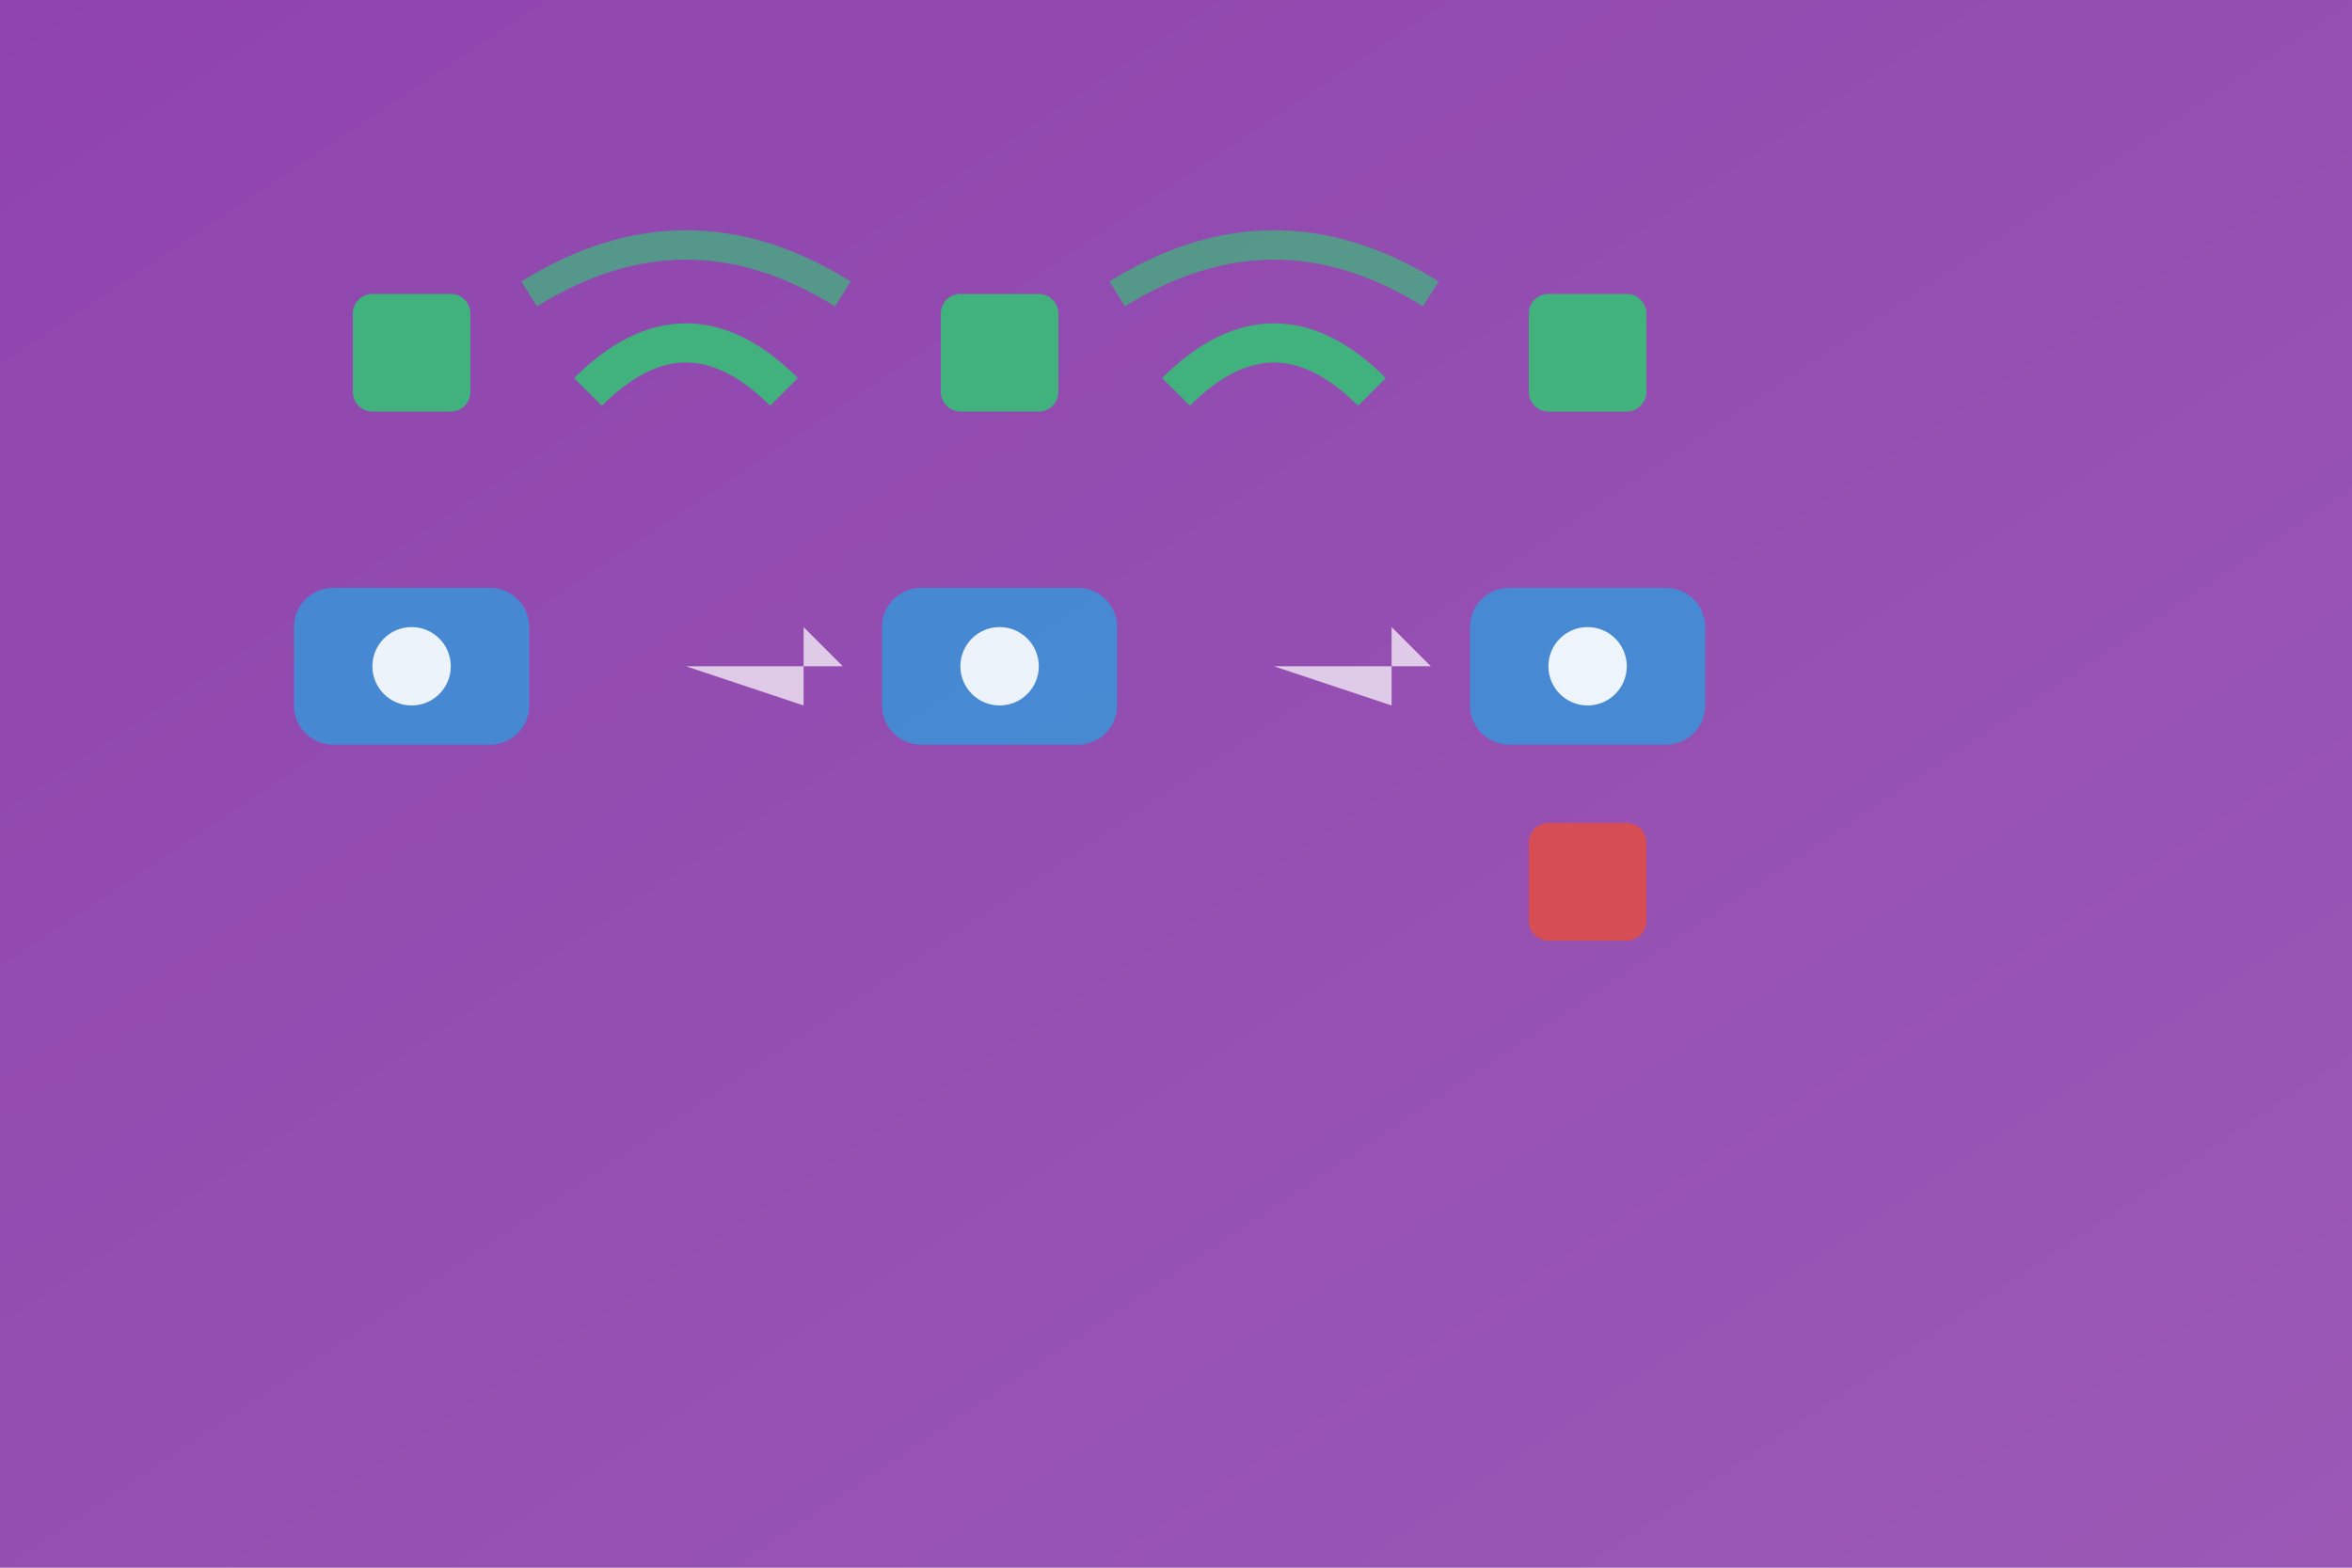
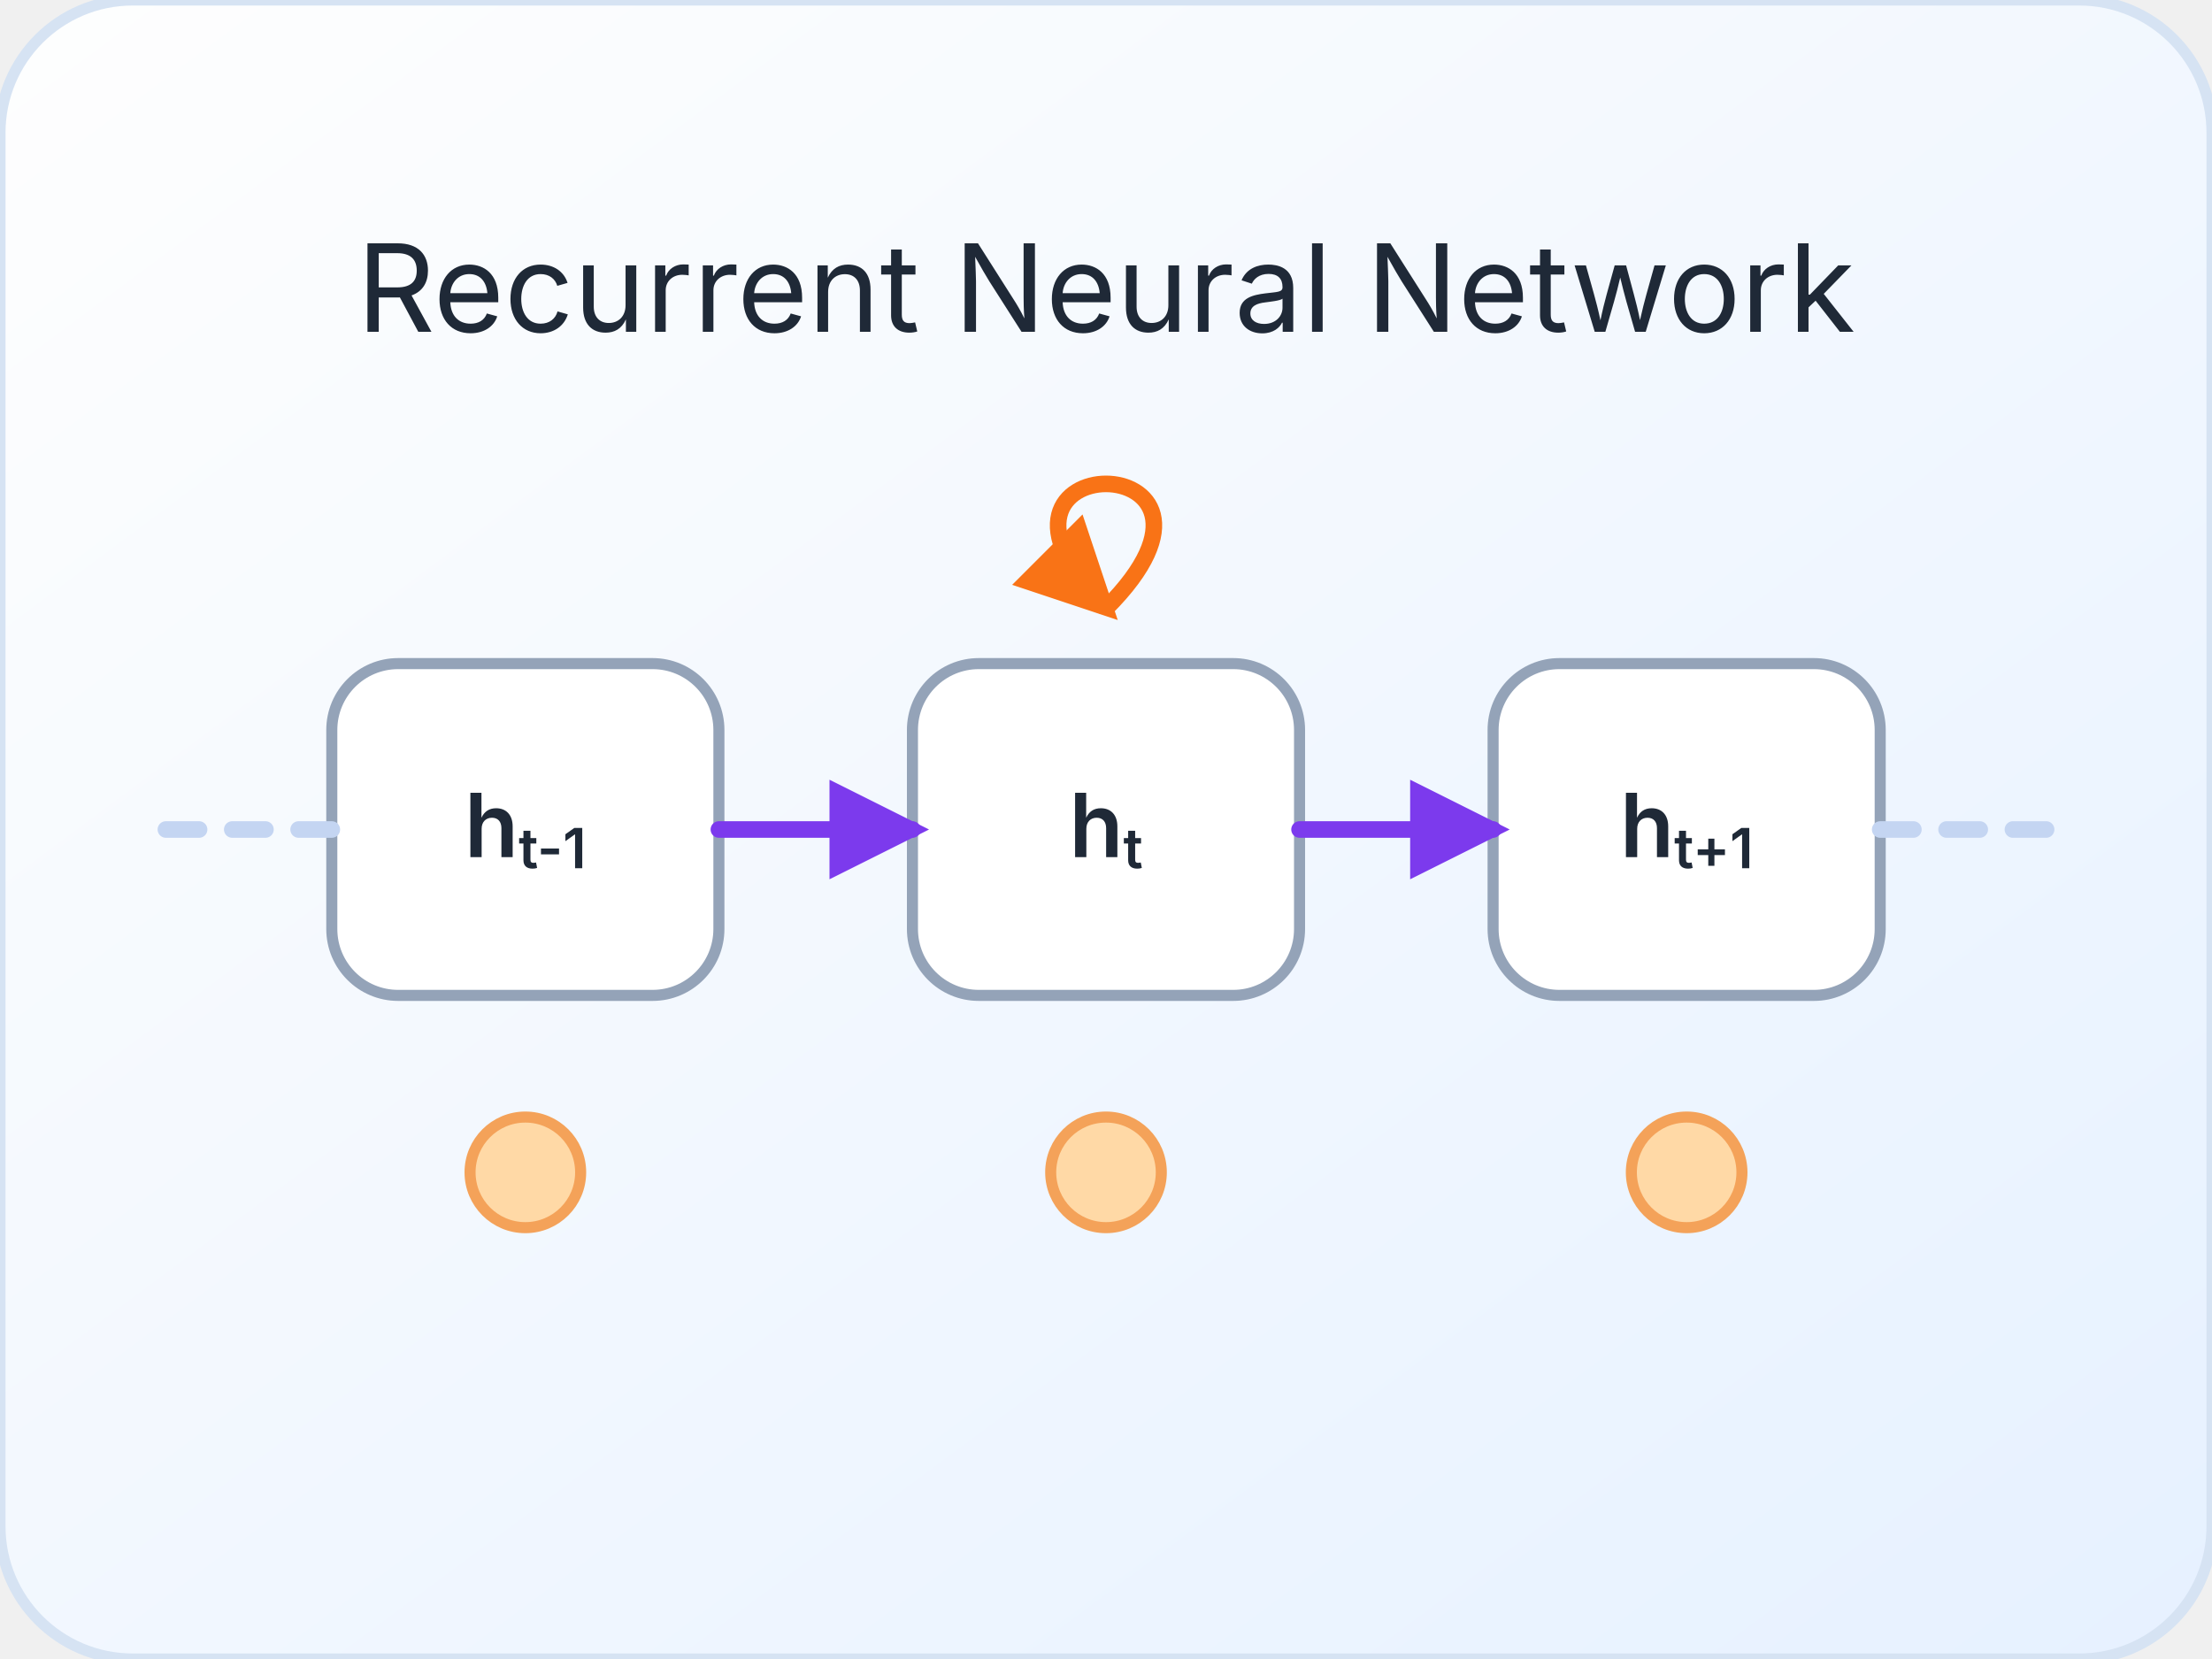
- <svg xmlns="http://www.w3.org/2000/svg" viewBox="0 0 120 80">
+ <svg xmlns="http://www.w3.org/2000/svg" viewBox="0 0 400 300">
  <defs>
-     <linearGradient id="rnnGradient" x1="0%" y1="0%" x2="100%" y2="100%">
-       <stop offset="0%" style="stop-color:#8e44ad;stop-opacity:1" />
-       <stop offset="100%" style="stop-color:#9b59b6;stop-opacity:1" />
+     <linearGradient id="rnnBg" x1="0%" y1="0%" x2="100%" y2="100%">
+       <stop offset="0%" stop-color="#fefefe" />
+       <stop offset="100%" stop-color="#e6f1ff" />
    </linearGradient>
+     <marker id="headRnn" markerWidth="6" markerHeight="6" refX="5" refY="3" orient="auto" markerUnits="strokeWidth">
+       <polygon points="0 0 6 3 0 6" fill="#7c3aed" />
+     </marker>
+     <marker id="headLoop" markerWidth="6" markerHeight="6" refX="5" refY="3" orient="auto" markerUnits="strokeWidth">
+       <polygon points="0 0 6 3 0 6" fill="#f97316" />
+     </marker>
  </defs>
-   <rect width="120" height="80" fill="url(#rnnGradient)" />
-   <g transform="translate(15,30)">
-     <rect x="0" y="0" width="12" height="8" fill="rgba(52,152,219,0.8)" rx="2" />
-     <circle cx="6" cy="4" r="2" fill="rgba(255,255,255,0.9)" />
-     <rect x="3" y="-15" width="6" height="6" fill="rgba(46,204,113,0.8)" rx="1" />
+   <rect width="400" height="300" rx="24" fill="url(#rnnBg)" stroke="#d6e3f3" stroke-width="2" />
+   <g fill="#ffffff" stroke="#94a3b8" stroke-width="2">
+     <rect x="60" y="120" width="70" height="60" rx="12" />
+     <rect x="165" y="120" width="70" height="60" rx="12" />
+     <rect x="270" y="120" width="70" height="60" rx="12" />
  </g>
-   <polygon points="35,34 43,34 41,32 41,36" fill="rgba(255,255,255,0.7)" />
-   <path d="M30,20 Q35,15 40,20" stroke="rgba(46,204,113,0.8)" stroke-width="2" fill="none" marker-end="url(#arrowhead)" />
-   <g transform="translate(45,30)">
-     <rect x="0" y="0" width="12" height="8" fill="rgba(52,152,219,0.8)" rx="2" />
-     <circle cx="6" cy="4" r="2" fill="rgba(255,255,255,0.9)" />
-     <rect x="3" y="-15" width="6" height="6" fill="rgba(46,204,113,0.8)" rx="1" />
+   <g fill="none" stroke="#c4d5f2" stroke-width="3" stroke-linecap="round" stroke-dasharray="6 6">
+     <path d="M340 150 H 370" />
+     <path d="M30 150 H 60" />
  </g>
-   <polygon points="65,34 73,34 71,32 71,36" fill="rgba(255,255,255,0.7)" />
-   <path d="M60,20 Q65,15 70,20" stroke="rgba(46,204,113,0.8)" stroke-width="2" fill="none" />
-   <g transform="translate(75,30)">
-     <rect x="0" y="0" width="12" height="8" fill="rgba(52,152,219,0.8)" rx="2" />
-     <circle cx="6" cy="4" r="2" fill="rgba(255,255,255,0.9)" />
-     <rect x="3" y="-15" width="6" height="6" fill="rgba(46,204,113,0.8)" rx="1" />
-     <rect x="3" y="12" width="6" height="6" fill="rgba(231,76,60,0.8)" rx="1" />
+   <g fill="none" stroke="#7c3aed" stroke-width="3" stroke-linecap="round" marker-end="url(#headRnn)">
+     <path d="M130 150 H 165" />
+     <path d="M235 150 H 270" />
  </g>
-   <path d="M27,15 Q35,10 43,15" stroke="rgba(46,204,113,0.6)" stroke-width="1.5" fill="none" />
-   <path d="M57,15 Q65,10 73,15" stroke="rgba(46,204,113,0.6)" stroke-width="1.5" fill="none" />
+   <g fill="#ffd9a6" stroke="#f4a259" stroke-width="2">
+     <circle cx="95" cy="212" r="10" />
+     <circle cx="200" cy="212" r="10" />
+     <circle cx="305" cy="212" r="10" />
+   </g>
+   <g fill="#1f2937" font-family="'Inter', 'Helvetica', sans-serif" font-size="16" font-weight="600">
+     <text x="95" y="155" text-anchor="middle">h<tspan baseline-shift="sub" font-size="10">t-1</tspan>
+     </text>
+     <text x="200" y="155" text-anchor="middle">h<tspan baseline-shift="sub" font-size="10">t</tspan>
+     </text>
+     <text x="305" y="155" text-anchor="middle">h<tspan baseline-shift="sub" font-size="10">t+1</tspan>
+     </text>
+   </g>
+   <path d="M200 110 C 230 80, 170 80, 200 110" fill="none" stroke="#f97316" stroke-width="3" marker-end="url(#headLoop)" />
+   <text x="200" y="60" fill="#1f2937" font-family="'Inter', 'Helvetica', sans-serif" font-size="22" text-anchor="middle">
+     Recurrent Neural Network
+   </text>
</svg>
